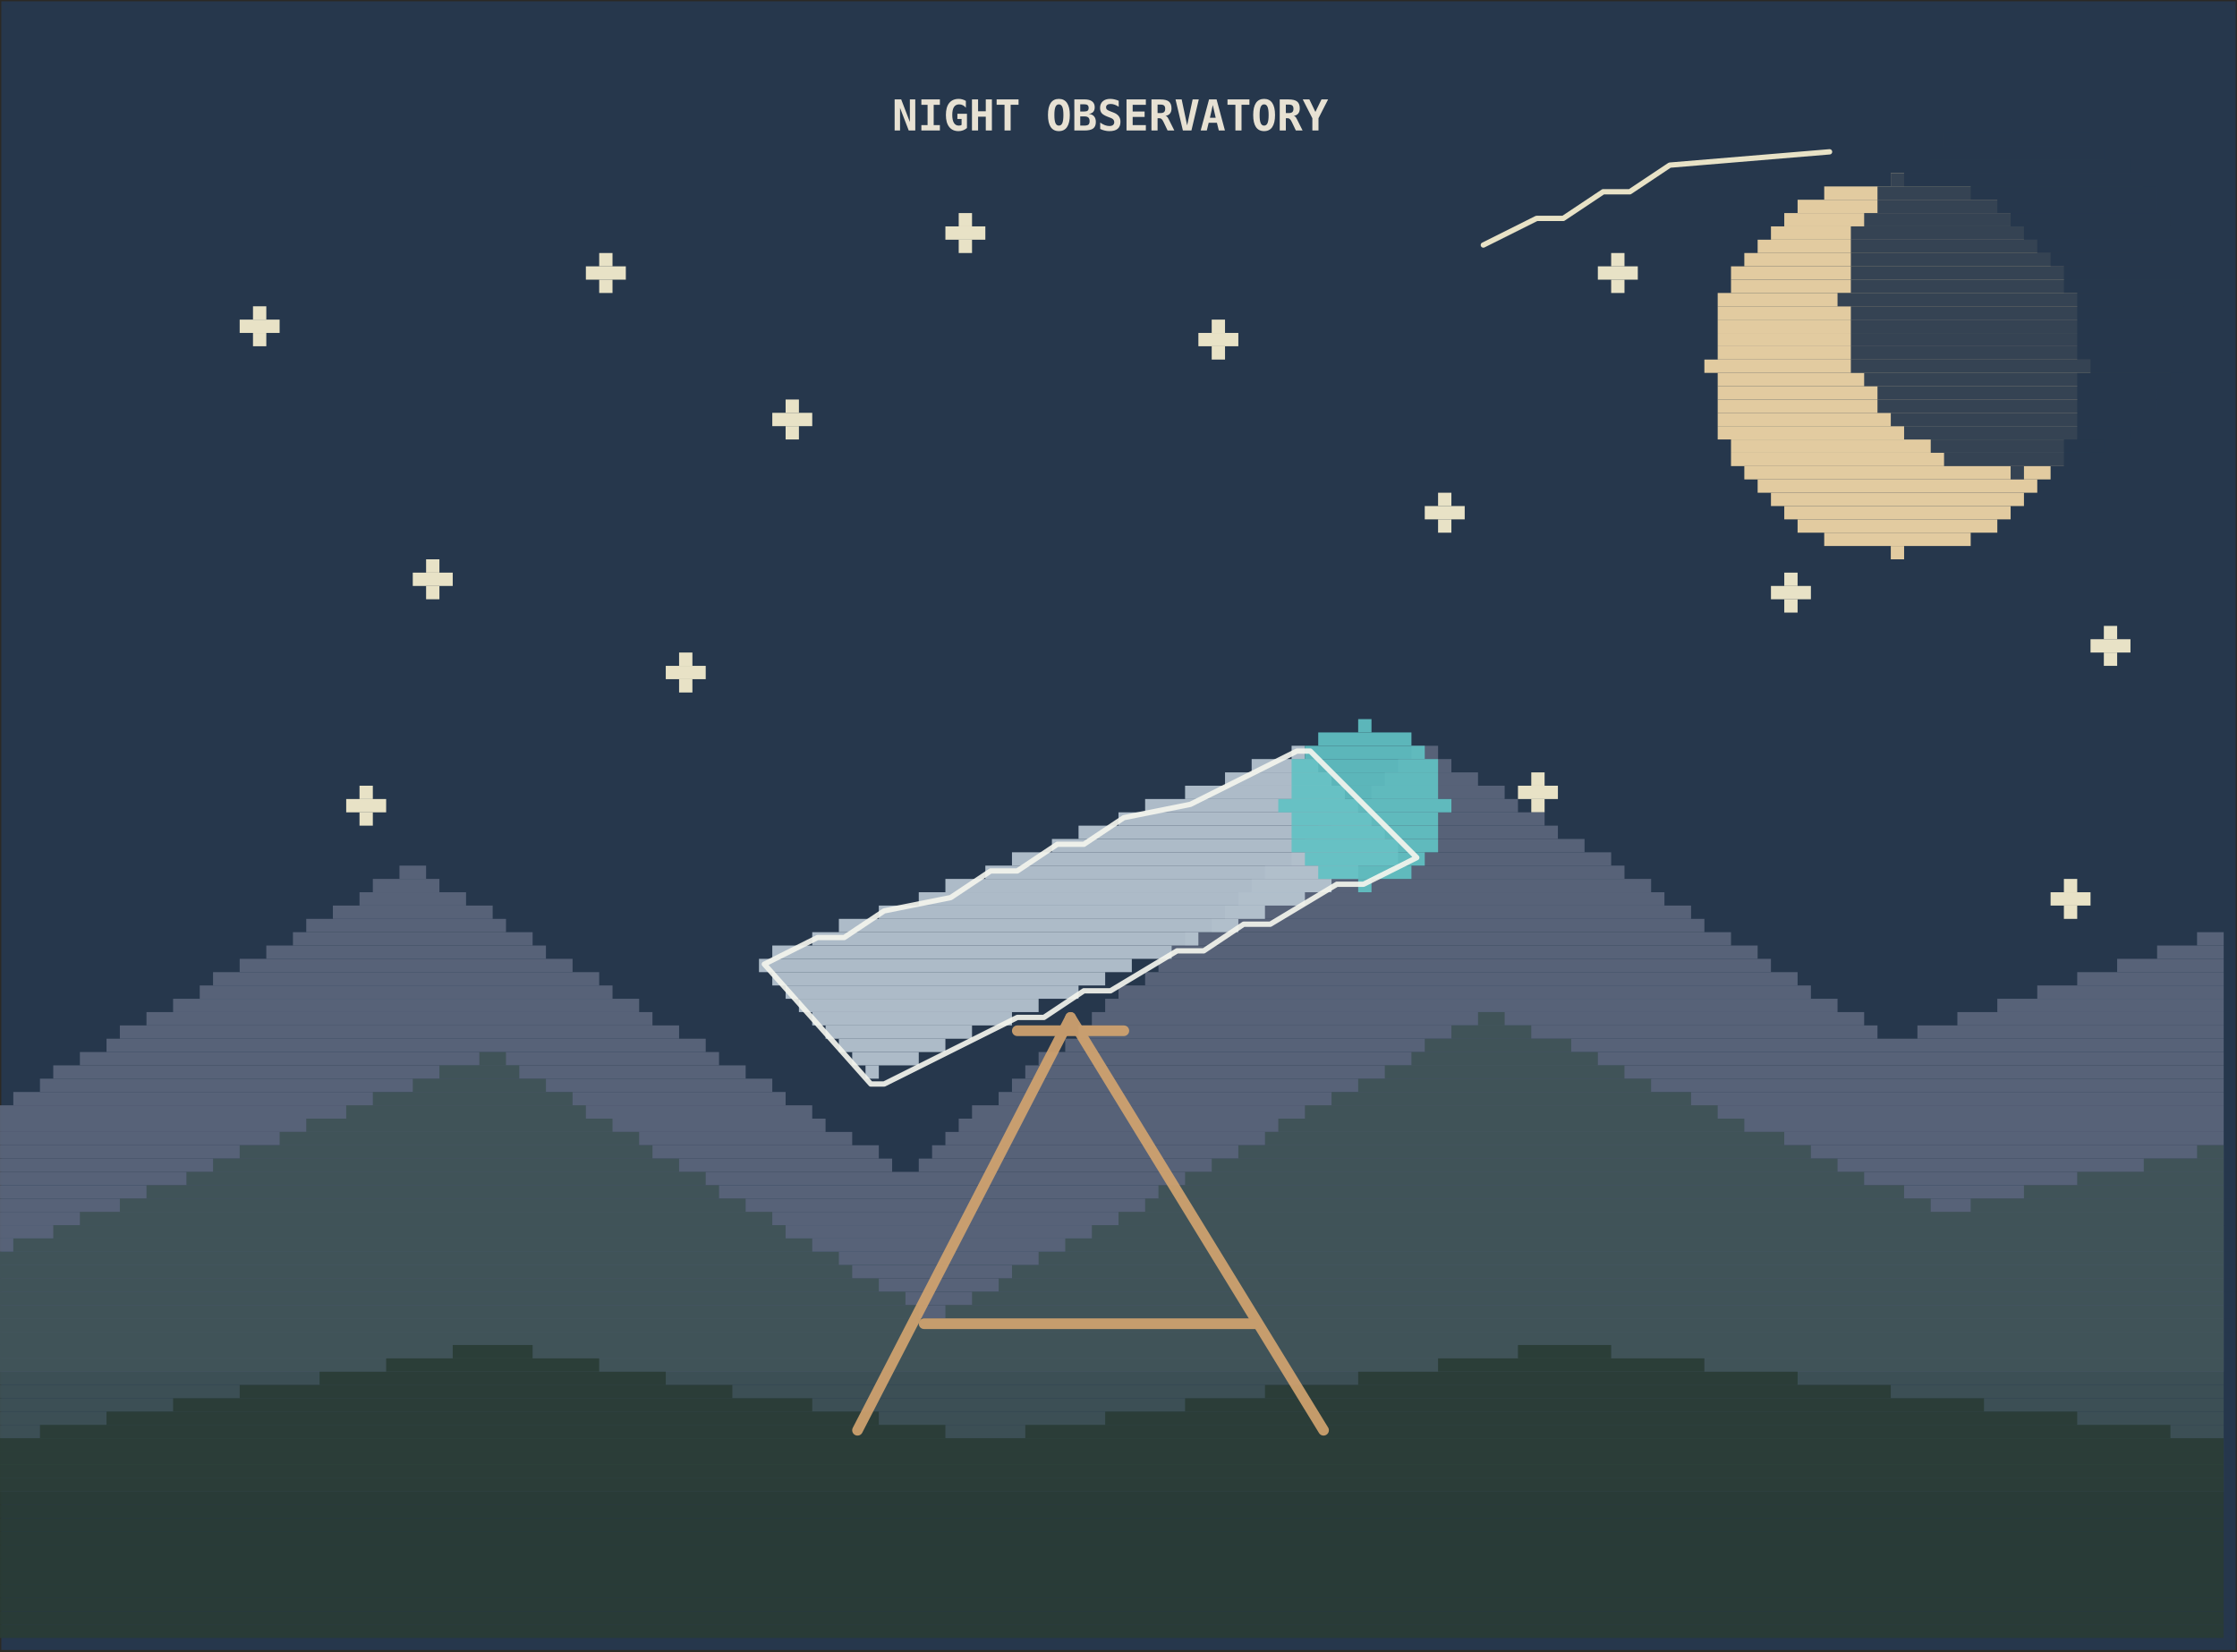
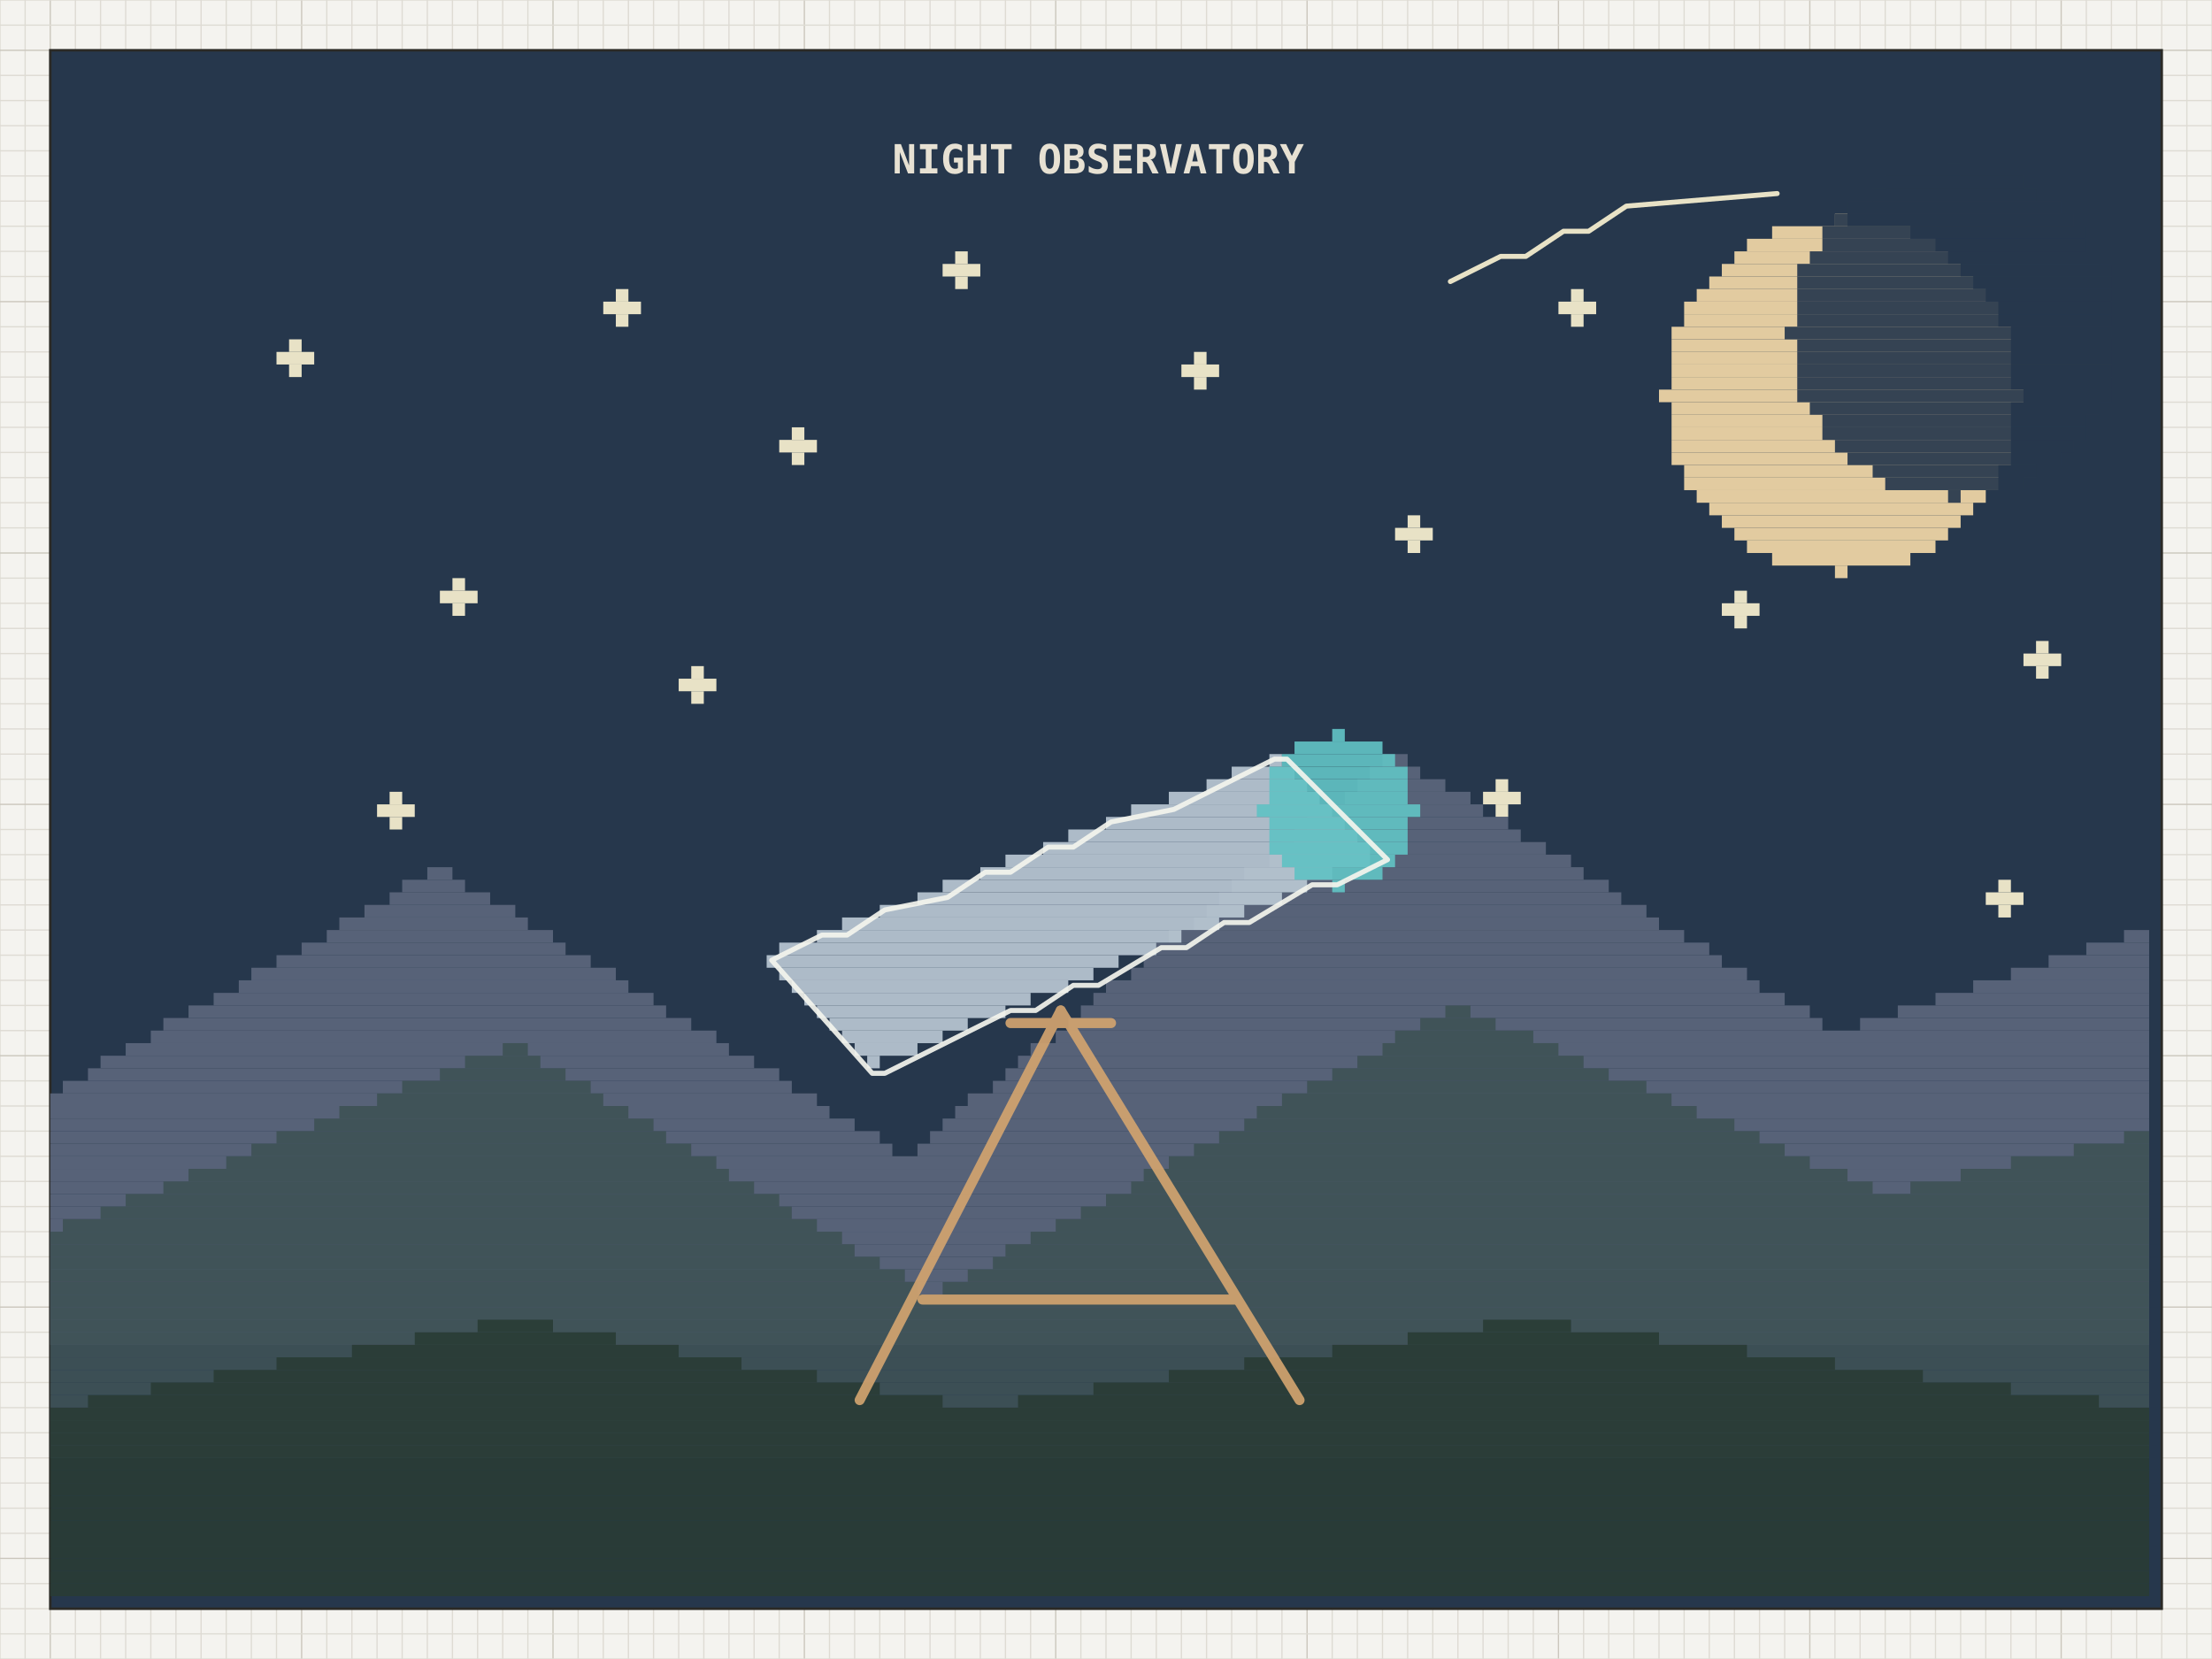
- <svg xmlns="http://www.w3.org/2000/svg" width="840" height="620" viewBox="0 0 840 620" font-family="ui-monospace, SFMono-Regular, &quot;Cascadia Mono&quot;, Menlo, Consolas, monospace">
+ <svg xmlns="http://www.w3.org/2000/svg" width="880" height="660" viewBox="0 0 880 660" font-family="ui-monospace, SFMono-Regular, &quot;Cascadia Mono&quot;, Menlo, Consolas, monospace" role="img" aria-labelledby="tp-title tp-desc">
  <style>
  .bg { fill: #f4f3ef; }
  .grid { stroke: #dedbd3; stroke-width: 0.5; }
  .grid-major { stroke: #cbc7bd; stroke-width: 0.5; }
  .box { fill: #e9e7e1; stroke: #2b2a26; stroke-width: 1; }
-   .box-label { fill: #2b2a26; }
+   .box-label, .key-title, .key-label { fill: #2b2a26; }
  .stroke { fill: #2b2a26; }
  .hop { stroke: #2b2a26; }
  .free-text { fill: #6b6862; }
  .hit-S0 { fill: #8a5b56; opacity: 0.30; }
  .hit-S1 { fill: #96755c; opacity: 0.28; }
  .hit-S2 { fill: #87805a; opacity: 0.24; }
  .hit-S3 { fill: #4a6572; opacity: 0.20; }
  .dimmed { fill: url(#tp-stipple); }
  .dither-run { fill: #2b2a26; }
  .simplify-run { fill: #2b2a26; }
  @media (prefers-color-scheme: dark) {
    .bg { fill: #1a1917; }
    .grid { stroke: #2e2c28; }
    .grid-major { stroke: #3d3a35; }
    .box { fill: #232220; stroke: #dedbd3; }
    .box-label { fill: #dedbd3; }
    .free-text { fill: #9a968d; }
    .stroke { fill: #dedbd3; }
    .hop { stroke: #dedbd3; }
  }
+ 
</style>
  <defs>
    <pattern id="tp-stipple" width="10" height="10" patternUnits="userSpaceOnUse">
      <rect width="5" height="5" fill="#2b2a26" />
      <rect x="5" y="5" width="5" height="5" fill="#2b2a26" />
    </pattern>
  </defs>
-   <rect class="bg" x="0" y="0" width="840" height="620" />
-   <g transform="translate(0,0)">
+   <rect class="bg" x="0" y="0" width="880" height="660" />
+   <g transform="translate(20,20)">
+     <line class="grid" x1="-40" y1="-40" x2="-40" y2="660" />
+     <line class="grid" x1="-30" y1="-40" x2="-30" y2="660" />
+     <line class="grid" x1="-20" y1="-40" x2="-20" y2="660" />
+     <line class="grid" x1="-10" y1="-40" x2="-10" y2="660" />
+     <line class="grid-major" x1="0" y1="-40" x2="0" y2="660" />
+     <line class="grid" x1="10" y1="-40" x2="10" y2="660" />
+     <line class="grid" x1="20" y1="-40" x2="20" y2="660" />
+     <line class="grid" x1="30" y1="-40" x2="30" y2="660" />
+     <line class="grid" x1="40" y1="-40" x2="40" y2="660" />
+     <line class="grid" x1="50" y1="-40" x2="50" y2="660" />
+     <line class="grid" x1="60" y1="-40" x2="60" y2="660" />
+     <line class="grid" x1="70" y1="-40" x2="70" y2="660" />
+     <line class="grid" x1="80" y1="-40" x2="80" y2="660" />
+     <line class="grid" x1="90" y1="-40" x2="90" y2="660" />
+     <line class="grid-major" x1="100" y1="-40" x2="100" y2="660" />
+     <line class="grid" x1="110" y1="-40" x2="110" y2="660" />
+     <line class="grid" x1="120" y1="-40" x2="120" y2="660" />
+     <line class="grid" x1="130" y1="-40" x2="130" y2="660" />
+     <line class="grid" x1="140" y1="-40" x2="140" y2="660" />
+     <line class="grid" x1="150" y1="-40" x2="150" y2="660" />
+     <line class="grid" x1="160" y1="-40" x2="160" y2="660" />
+     <line class="grid" x1="170" y1="-40" x2="170" y2="660" />
+     <line class="grid" x1="180" y1="-40" x2="180" y2="660" />
+     <line class="grid" x1="190" y1="-40" x2="190" y2="660" />
+     <line class="grid-major" x1="200" y1="-40" x2="200" y2="660" />
+     <line class="grid" x1="210" y1="-40" x2="210" y2="660" />
+     <line class="grid" x1="220" y1="-40" x2="220" y2="660" />
+     <line class="grid" x1="230" y1="-40" x2="230" y2="660" />
+     <line class="grid" x1="240" y1="-40" x2="240" y2="660" />
+     <line class="grid" x1="250" y1="-40" x2="250" y2="660" />
+     <line class="grid" x1="260" y1="-40" x2="260" y2="660" />
+     <line class="grid" x1="270" y1="-40" x2="270" y2="660" />
+     <line class="grid" x1="280" y1="-40" x2="280" y2="660" />
+     <line class="grid" x1="290" y1="-40" x2="290" y2="660" />
+     <line class="grid-major" x1="300" y1="-40" x2="300" y2="660" />
+     <line class="grid" x1="310" y1="-40" x2="310" y2="660" />
+     <line class="grid" x1="320" y1="-40" x2="320" y2="660" />
+     <line class="grid" x1="330" y1="-40" x2="330" y2="660" />
+     <line class="grid" x1="340" y1="-40" x2="340" y2="660" />
+     <line class="grid" x1="350" y1="-40" x2="350" y2="660" />
+     <line class="grid" x1="360" y1="-40" x2="360" y2="660" />
+     <line class="grid" x1="370" y1="-40" x2="370" y2="660" />
+     <line class="grid" x1="380" y1="-40" x2="380" y2="660" />
+     <line class="grid" x1="390" y1="-40" x2="390" y2="660" />
+     <line class="grid-major" x1="400" y1="-40" x2="400" y2="660" />
+     <line class="grid" x1="410" y1="-40" x2="410" y2="660" />
+     <line class="grid" x1="420" y1="-40" x2="420" y2="660" />
+     <line class="grid" x1="430" y1="-40" x2="430" y2="660" />
+     <line class="grid" x1="440" y1="-40" x2="440" y2="660" />
+     <line class="grid" x1="450" y1="-40" x2="450" y2="660" />
+     <line class="grid" x1="460" y1="-40" x2="460" y2="660" />
+     <line class="grid" x1="470" y1="-40" x2="470" y2="660" />
+     <line class="grid" x1="480" y1="-40" x2="480" y2="660" />
+     <line class="grid" x1="490" y1="-40" x2="490" y2="660" />
+     <line class="grid-major" x1="500" y1="-40" x2="500" y2="660" />
+     <line class="grid" x1="510" y1="-40" x2="510" y2="660" />
+     <line class="grid" x1="520" y1="-40" x2="520" y2="660" />
+     <line class="grid" x1="530" y1="-40" x2="530" y2="660" />
+     <line class="grid" x1="540" y1="-40" x2="540" y2="660" />
+     <line class="grid" x1="550" y1="-40" x2="550" y2="660" />
+     <line class="grid" x1="560" y1="-40" x2="560" y2="660" />
+     <line class="grid" x1="570" y1="-40" x2="570" y2="660" />
+     <line class="grid" x1="580" y1="-40" x2="580" y2="660" />
+     <line class="grid" x1="590" y1="-40" x2="590" y2="660" />
+     <line class="grid-major" x1="600" y1="-40" x2="600" y2="660" />
+     <line class="grid" x1="610" y1="-40" x2="610" y2="660" />
+     <line class="grid" x1="620" y1="-40" x2="620" y2="660" />
+     <line class="grid" x1="630" y1="-40" x2="630" y2="660" />
+     <line class="grid" x1="640" y1="-40" x2="640" y2="660" />
+     <line class="grid" x1="650" y1="-40" x2="650" y2="660" />
+     <line class="grid" x1="660" y1="-40" x2="660" y2="660" />
+     <line class="grid" x1="670" y1="-40" x2="670" y2="660" />
+     <line class="grid" x1="680" y1="-40" x2="680" y2="660" />
+     <line class="grid" x1="690" y1="-40" x2="690" y2="660" />
+     <line class="grid-major" x1="700" y1="-40" x2="700" y2="660" />
+     <line class="grid" x1="710" y1="-40" x2="710" y2="660" />
+     <line class="grid" x1="720" y1="-40" x2="720" y2="660" />
+     <line class="grid" x1="730" y1="-40" x2="730" y2="660" />
+     <line class="grid" x1="740" y1="-40" x2="740" y2="660" />
+     <line class="grid" x1="750" y1="-40" x2="750" y2="660" />
+     <line class="grid" x1="760" y1="-40" x2="760" y2="660" />
+     <line class="grid" x1="770" y1="-40" x2="770" y2="660" />
+     <line class="grid" x1="780" y1="-40" x2="780" y2="660" />
+     <line class="grid" x1="790" y1="-40" x2="790" y2="660" />
+     <line class="grid-major" x1="800" y1="-40" x2="800" y2="660" />
+     <line class="grid" x1="810" y1="-40" x2="810" y2="660" />
+     <line class="grid" x1="820" y1="-40" x2="820" y2="660" />
+     <line class="grid" x1="830" y1="-40" x2="830" y2="660" />
+     <line class="grid" x1="840" y1="-40" x2="840" y2="660" />
+     <line class="grid" x1="850" y1="-40" x2="850" y2="660" />
+     <line class="grid" x1="860" y1="-40" x2="860" y2="660" />
+     <line class="grid" x1="870" y1="-40" x2="870" y2="660" />
+     <line class="grid" x1="880" y1="-40" x2="880" y2="660" />
+     <line class="grid" x1="-40" y1="-40" x2="880" y2="-40" />
+     <line class="grid" x1="-40" y1="-30" x2="880" y2="-30" />
+     <line class="grid" x1="-40" y1="-20" x2="880" y2="-20" />
+     <line class="grid" x1="-40" y1="-10" x2="880" y2="-10" />
+     <line class="grid-major" x1="-40" y1="0" x2="880" y2="0" />
+     <line class="grid" x1="-40" y1="10" x2="880" y2="10" />
+     <line class="grid" x1="-40" y1="20" x2="880" y2="20" />
+     <line class="grid" x1="-40" y1="30" x2="880" y2="30" />
+     <line class="grid" x1="-40" y1="40" x2="880" y2="40" />
+     <line class="grid" x1="-40" y1="50" x2="880" y2="50" />
+     <line class="grid" x1="-40" y1="60" x2="880" y2="60" />
+     <line class="grid" x1="-40" y1="70" x2="880" y2="70" />
+     <line class="grid" x1="-40" y1="80" x2="880" y2="80" />
+     <line class="grid" x1="-40" y1="90" x2="880" y2="90" />
+     <line class="grid-major" x1="-40" y1="100" x2="880" y2="100" />
+     <line class="grid" x1="-40" y1="110" x2="880" y2="110" />
+     <line class="grid" x1="-40" y1="120" x2="880" y2="120" />
+     <line class="grid" x1="-40" y1="130" x2="880" y2="130" />
+     <line class="grid" x1="-40" y1="140" x2="880" y2="140" />
+     <line class="grid" x1="-40" y1="150" x2="880" y2="150" />
+     <line class="grid" x1="-40" y1="160" x2="880" y2="160" />
+     <line class="grid" x1="-40" y1="170" x2="880" y2="170" />
+     <line class="grid" x1="-40" y1="180" x2="880" y2="180" />
+     <line class="grid" x1="-40" y1="190" x2="880" y2="190" />
+     <line class="grid-major" x1="-40" y1="200" x2="880" y2="200" />
+     <line class="grid" x1="-40" y1="210" x2="880" y2="210" />
+     <line class="grid" x1="-40" y1="220" x2="880" y2="220" />
+     <line class="grid" x1="-40" y1="230" x2="880" y2="230" />
+     <line class="grid" x1="-40" y1="240" x2="880" y2="240" />
+     <line class="grid" x1="-40" y1="250" x2="880" y2="250" />
+     <line class="grid" x1="-40" y1="260" x2="880" y2="260" />
+     <line class="grid" x1="-40" y1="270" x2="880" y2="270" />
+     <line class="grid" x1="-40" y1="280" x2="880" y2="280" />
+     <line class="grid" x1="-40" y1="290" x2="880" y2="290" />
+     <line class="grid-major" x1="-40" y1="300" x2="880" y2="300" />
+     <line class="grid" x1="-40" y1="310" x2="880" y2="310" />
+     <line class="grid" x1="-40" y1="320" x2="880" y2="320" />
+     <line class="grid" x1="-40" y1="330" x2="880" y2="330" />
+     <line class="grid" x1="-40" y1="340" x2="880" y2="340" />
+     <line class="grid" x1="-40" y1="350" x2="880" y2="350" />
+     <line class="grid" x1="-40" y1="360" x2="880" y2="360" />
+     <line class="grid" x1="-40" y1="370" x2="880" y2="370" />
+     <line class="grid" x1="-40" y1="380" x2="880" y2="380" />
+     <line class="grid" x1="-40" y1="390" x2="880" y2="390" />
+     <line class="grid-major" x1="-40" y1="400" x2="880" y2="400" />
+     <line class="grid" x1="-40" y1="410" x2="880" y2="410" />
+     <line class="grid" x1="-40" y1="420" x2="880" y2="420" />
+     <line class="grid" x1="-40" y1="430" x2="880" y2="430" />
+     <line class="grid" x1="-40" y1="440" x2="880" y2="440" />
+     <line class="grid" x1="-40" y1="450" x2="880" y2="450" />
+     <line class="grid" x1="-40" y1="460" x2="880" y2="460" />
+     <line class="grid" x1="-40" y1="470" x2="880" y2="470" />
+     <line class="grid" x1="-40" y1="480" x2="880" y2="480" />
+     <line class="grid" x1="-40" y1="490" x2="880" y2="490" />
+     <line class="grid-major" x1="-40" y1="500" x2="880" y2="500" />
+     <line class="grid" x1="-40" y1="510" x2="880" y2="510" />
+     <line class="grid" x1="-40" y1="520" x2="880" y2="520" />
+     <line class="grid" x1="-40" y1="530" x2="880" y2="530" />
+     <line class="grid" x1="-40" y1="540" x2="880" y2="540" />
+     <line class="grid" x1="-40" y1="550" x2="880" y2="550" />
+     <line class="grid" x1="-40" y1="560" x2="880" y2="560" />
+     <line class="grid" x1="-40" y1="570" x2="880" y2="570" />
+     <line class="grid" x1="-40" y1="580" x2="880" y2="580" />
+     <line class="grid" x1="-40" y1="590" x2="880" y2="590" />
+     <line class="grid-major" x1="-40" y1="600" x2="880" y2="600" />
+     <line class="grid" x1="-40" y1="610" x2="880" y2="610" />
+     <line class="grid" x1="-40" y1="620" x2="880" y2="620" />
+     <line class="grid" x1="-40" y1="630" x2="880" y2="630" />
+     <line class="grid" x1="-40" y1="640" x2="880" y2="640" />
+     <line class="grid" x1="-40" y1="650" x2="880" y2="650" />
+     <line class="grid" x1="-40" y1="660" x2="880" y2="660" />
+   </g>
+   <g transform="translate(20,20)">
    <g data-page="base" data-z="0" opacity="1">
-       <g data-element="background">
+       <g data-element="background" role="group" aria-label="box background">
        <path class="box" d="M0,0 H840 V620 H0 Z" data-id="background" style="fill:#26374c" />
      </g>
    </g>
    <g data-page="title" data-z="1" opacity="0.92">
-       <g data-element="title">
+       <g data-element="title" role="group" aria-label="text title: NIGHT OBSERVATORY">
        <text class="free-text" x="335" y="49" font-size="16" font-weight="700" textLength="170" lengthAdjust="spacingAndGlyphs" style="fill:#f7f0de" xml:space="preserve">NIGHT OBSERVATORY</text>
      </g>
    </g>
    <g data-page="moon" data-z="2" opacity="0.92">
-       <g data-element="moon-ink">
+       <g data-element="moon-ink" role="group" aria-label="path moon-ink">
        <g data-id="moon-ink" data-kind="path" data-role="artwork" data-paint="cells">
          <rect x="710" y="65" width="5" height="5" fill="#f2d8a7" />
          <rect x="685" y="70" width="55" height="5" fill="#f2d8a7" />
          <rect x="675" y="75" width="75" height="5" fill="#f2d8a7" />
          <rect x="670" y="80" width="85" height="5" fill="#f2d8a7" />
          <rect x="665" y="85" width="95" height="5" fill="#f2d8a7" />
          <rect x="660" y="90" width="105" height="5" fill="#f2d8a7" />
          <rect x="655" y="95" width="115" height="5" fill="#f2d8a7" />
          <rect x="650" y="100" width="125" height="5" fill="#f2d8a7" />
          <rect x="650" y="105" width="125" height="5" fill="#f2d8a7" />
          <rect x="645" y="110" width="135" height="5" fill="#f2d8a7" />
          <rect x="645" y="115" width="135" height="5" fill="#f2d8a7" />
          <rect x="645" y="120" width="135" height="5" fill="#f2d8a7" />
          <rect x="645" y="125" width="135" height="5" fill="#f2d8a7" />
          <rect x="645" y="130" width="135" height="5" fill="#f2d8a7" />
          <rect x="640" y="135" width="145" height="5" fill="#f2d8a7" />
          <rect x="645" y="140" width="135" height="5" fill="#f2d8a7" />
          <rect x="645" y="145" width="135" height="5" fill="#f2d8a7" />
          <rect x="645" y="150" width="135" height="5" fill="#f2d8a7" />
          <rect x="645" y="155" width="135" height="5" fill="#f2d8a7" />
          <rect x="645" y="160" width="135" height="5" fill="#f2d8a7" />
          <rect x="650" y="165" width="125" height="5" fill="#f2d8a7" />
          <rect x="650" y="170" width="125" height="5" fill="#f2d8a7" />
          <rect x="655" y="175" width="115" height="5" fill="#f2d8a7" />
          <rect x="660" y="180" width="105" height="5" fill="#f2d8a7" />
          <rect x="665" y="185" width="95" height="5" fill="#f2d8a7" />
          <rect x="670" y="190" width="85" height="5" fill="#f2d8a7" />
          <rect x="675" y="195" width="75" height="5" fill="#f2d8a7" />
          <rect x="685" y="200" width="55" height="5" fill="#f2d8a7" />
          <rect x="710" y="205" width="5" height="5" fill="#f2d8a7" />
        </g>
      </g>
    </g>
    <g data-page="moon-shadow" data-z="3" opacity="0.92">
-       <g data-element="moon-shadow-ink">
+       <g data-element="moon-shadow-ink" role="group" aria-label="path moon-shadow-ink">
        <g data-id="moon-shadow-ink" data-kind="path" data-role="artwork" data-paint="cells">
          <rect x="755" y="45" width="5" height="5" fill="#26374c" />
          <rect x="730" y="50" width="55" height="5" fill="#26374c" />
          <rect x="725" y="55" width="65" height="5" fill="#26374c" />
          <rect x="715" y="60" width="85" height="5" fill="#26374c" />
          <rect x="710" y="65" width="95" height="5" fill="#26374c" />
          <rect x="705" y="70" width="105" height="5" fill="#26374c" />
          <rect x="705" y="75" width="105" height="5" fill="#26374c" />
          <rect x="700" y="80" width="115" height="5" fill="#26374c" />
          <rect x="695" y="85" width="125" height="5" fill="#26374c" />
          <rect x="695" y="90" width="125" height="5" fill="#26374c" />
          <rect x="695" y="95" width="125" height="5" fill="#26374c" />
          <rect x="695" y="100" width="125" height="5" fill="#26374c" />
          <rect x="695" y="105" width="125" height="5" fill="#26374c" />
          <rect x="690" y="110" width="135" height="5" fill="#26374c" />
          <rect x="695" y="115" width="125" height="5" fill="#26374c" />
          <rect x="695" y="120" width="125" height="5" fill="#26374c" />
          <rect x="695" y="125" width="125" height="5" fill="#26374c" />
          <rect x="695" y="130" width="125" height="5" fill="#26374c" />
          <rect x="695" y="135" width="125" height="5" fill="#26374c" />
          <rect x="700" y="140" width="115" height="5" fill="#26374c" />
          <rect x="705" y="145" width="105" height="5" fill="#26374c" />
          <rect x="705" y="150" width="105" height="5" fill="#26374c" />
          <rect x="710" y="155" width="95" height="5" fill="#26374c" />
          <rect x="715" y="160" width="85" height="5" fill="#26374c" />
          <rect x="725" y="165" width="65" height="5" fill="#26374c" />
          <rect x="730" y="170" width="55" height="5" fill="#26374c" />
          <rect x="755" y="175" width="5" height="5" fill="#26374c" />
        </g>
      </g>
    </g>
    <g data-page="stars" data-z="4" opacity="0.92">
-       <g data-element="stars-ink">
+       <g data-element="stars-ink" role="group" aria-label="path stars-ink">
        <g data-id="stars-ink" data-kind="path" data-role="artwork" data-paint="cells">
          <rect x="360" y="80" width="5" height="5" fill="#f9f1d0" />
          <rect x="355" y="85" width="15" height="5" fill="#f9f1d0" />
          <rect x="360" y="90" width="5" height="5" fill="#f9f1d0" />
          <rect x="225" y="95" width="5" height="5" fill="#f9f1d0" />
          <rect x="605" y="95" width="5" height="5" fill="#f9f1d0" />
          <rect x="220" y="100" width="15" height="5" fill="#f9f1d0" />
          <rect x="600" y="100" width="15" height="5" fill="#f9f1d0" />
          <rect x="225" y="105" width="5" height="5" fill="#f9f1d0" />
          <rect x="605" y="105" width="5" height="5" fill="#f9f1d0" />
          <rect x="95" y="115" width="5" height="5" fill="#f9f1d0" />
          <rect x="90" y="120" width="15" height="5" fill="#f9f1d0" />
          <rect x="455" y="120" width="5" height="5" fill="#f9f1d0" />
          <rect x="95" y="125" width="5" height="5" fill="#f9f1d0" />
          <rect x="450" y="125" width="15" height="5" fill="#f9f1d0" />
          <rect x="455" y="130" width="5" height="5" fill="#f9f1d0" />
          <rect x="295" y="150" width="5" height="5" fill="#f9f1d0" />
          <rect x="290" y="155" width="15" height="5" fill="#f9f1d0" />
          <rect x="295" y="160" width="5" height="5" fill="#f9f1d0" />
          <rect x="540" y="185" width="5" height="5" fill="#f9f1d0" />
          <rect x="535" y="190" width="15" height="5" fill="#f9f1d0" />
          <rect x="540" y="195" width="5" height="5" fill="#f9f1d0" />
          <rect x="160" y="210" width="5" height="5" fill="#f9f1d0" />
          <rect x="155" y="215" width="15" height="5" fill="#f9f1d0" />
          <rect x="670" y="215" width="5" height="5" fill="#f9f1d0" />
          <rect x="160" y="220" width="5" height="5" fill="#f9f1d0" />
          <rect x="665" y="220" width="15" height="5" fill="#f9f1d0" />
          <rect x="670" y="225" width="5" height="5" fill="#f9f1d0" />
          <rect x="790" y="235" width="5" height="5" fill="#f9f1d0" />
          <rect x="785" y="240" width="15" height="5" fill="#f9f1d0" />
          <rect x="255" y="245" width="5" height="5" fill="#f9f1d0" />
          <rect x="790" y="245" width="5" height="5" fill="#f9f1d0" />
          <rect x="250" y="250" width="15" height="5" fill="#f9f1d0" />
          <rect x="255" y="255" width="5" height="5" fill="#f9f1d0" />
          <rect x="575" y="290" width="5" height="5" fill="#f9f1d0" />
          <rect x="135" y="295" width="5" height="5" fill="#f9f1d0" />
          <rect x="570" y="295" width="15" height="5" fill="#f9f1d0" />
          <rect x="130" y="300" width="15" height="5" fill="#f9f1d0" />
          <rect x="575" y="300" width="5" height="5" fill="#f9f1d0" />
          <rect x="135" y="305" width="5" height="5" fill="#f9f1d0" />
          <rect x="775" y="330" width="5" height="5" fill="#f9f1d0" />
          <rect x="770" y="335" width="15" height="5" fill="#f9f1d0" />
          <rect x="775" y="340" width="5" height="5" fill="#f9f1d0" />
        </g>
      </g>
    </g>
    <g data-page="shooting-star" data-z="5" opacity="0.92">
-       <g data-element="shooting-star-ink">
+       <g data-element="shooting-star-ink" role="group" aria-label="path shooting-star-ink">
        <g data-id="shooting-star-ink" data-kind="path" data-role="artwork">
          <polyline points="557,92 577,82 587,82 602,72 612,72 627,62 687,57" fill="none" stroke="#f9f1d0" stroke-width="2" stroke-linecap="round" stroke-linejoin="round" />
        </g>
      </g>
    </g>
    <g data-page="far-ridge" data-z="6" opacity="0.92">
-       <g data-element="far-ridge-ink">
+       <g data-element="far-ridge-ink" role="group" aria-label="path far-ridge-ink">
        <g data-id="far-ridge-ink" data-kind="path" data-role="artwork" data-paint="cells">
          <rect x="530" y="280" width="10" height="5" fill="#5b667c" />
          <rect x="525" y="285" width="20" height="5" fill="#5b667c" />
          <rect x="520" y="290" width="35" height="5" fill="#5b667c" />
          <rect x="515" y="295" width="50" height="5" fill="#5b667c" />
          <rect x="510" y="300" width="60" height="5" fill="#5b667c" />
          <rect x="500" y="305" width="80" height="5" fill="#5b667c" />
          <rect x="495" y="310" width="90" height="5" fill="#5b667c" />
          <rect x="490" y="315" width="105" height="5" fill="#5b667c" />
          <rect x="485" y="320" width="120" height="5" fill="#5b667c" />
          <rect x="150" y="325" width="10" height="5" fill="#5b667c" />
          <rect x="475" y="325" width="135" height="5" fill="#5b667c" />
          <rect x="140" y="330" width="25" height="5" fill="#5b667c" />
          <rect x="470" y="330" width="150" height="5" fill="#5b667c" />
          <rect x="135" y="335" width="40" height="5" fill="#5b667c" />
          <rect x="465" y="335" width="160" height="5" fill="#5b667c" />
          <rect x="125" y="340" width="60" height="5" fill="#5b667c" />
          <rect x="460" y="340" width="175" height="5" fill="#5b667c" />
          <rect x="115" y="345" width="75" height="5" fill="#5b667c" />
          <rect x="455" y="345" width="185" height="5" fill="#5b667c" />
          <rect x="110" y="350" width="90" height="5" fill="#5b667c" />
          <rect x="445" y="350" width="205" height="5" fill="#5b667c" />
          <rect x="825" y="350" width="10" height="5" fill="#5b667c" />
          <rect x="100" y="355" width="105" height="5" fill="#5b667c" />
          <rect x="440" y="355" width="220" height="5" fill="#5b667c" />
          <rect x="810" y="355" width="25" height="5" fill="#5b667c" />
          <rect x="90" y="360" width="125" height="5" fill="#5b667c" />
          <rect x="435" y="360" width="230" height="5" fill="#5b667c" />
          <rect x="795" y="360" width="40" height="5" fill="#5b667c" />
          <rect x="80" y="365" width="145" height="5" fill="#5b667c" />
          <rect x="430" y="365" width="245" height="5" fill="#5b667c" />
          <rect x="780" y="365" width="55" height="5" fill="#5b667c" />
          <rect x="75" y="370" width="155" height="5" fill="#5b667c" />
          <rect x="420" y="370" width="260" height="5" fill="#5b667c" />
          <rect x="765" y="370" width="70" height="5" fill="#5b667c" />
          <rect x="65" y="375" width="175" height="5" fill="#5b667c" />
          <rect x="415" y="375" width="275" height="5" fill="#5b667c" />
          <rect x="750" y="375" width="85" height="5" fill="#5b667c" />
          <rect x="55" y="380" width="190" height="5" fill="#5b667c" />
          <rect x="410" y="380" width="290" height="5" fill="#5b667c" />
          <rect x="735" y="380" width="100" height="5" fill="#5b667c" />
          <rect x="45" y="385" width="210" height="5" fill="#5b667c" />
          <rect x="405" y="385" width="300" height="5" fill="#5b667c" />
          <rect x="720" y="385" width="115" height="5" fill="#5b667c" />
          <rect x="40" y="390" width="225" height="5" fill="#5b667c" />
          <rect x="400" y="390" width="435" height="5" fill="#5b667c" />
          <rect x="30" y="395" width="240" height="5" fill="#5b667c" />
          <rect x="390" y="395" width="445" height="5" fill="#5b667c" />
          <rect x="20" y="400" width="260" height="5" fill="#5b667c" />
          <rect x="385" y="400" width="450" height="5" fill="#5b667c" />
          <rect x="15" y="405" width="275" height="5" fill="#5b667c" />
          <rect x="380" y="405" width="455" height="5" fill="#5b667c" />
          <rect x="5" y="410" width="290" height="5" fill="#5b667c" />
          <rect x="375" y="410" width="460" height="5" fill="#5b667c" />
          <rect x="0" y="415" width="305" height="5" fill="#5b667c" />
          <rect x="365" y="415" width="470" height="5" fill="#5b667c" />
          <rect x="0" y="420" width="310" height="5" fill="#5b667c" />
          <rect x="360" y="420" width="475" height="5" fill="#5b667c" />
          <rect x="0" y="425" width="320" height="5" fill="#5b667c" />
          <rect x="355" y="425" width="480" height="5" fill="#5b667c" />
          <rect x="0" y="430" width="330" height="5" fill="#5b667c" />
          <rect x="350" y="430" width="485" height="5" fill="#5b667c" />
          <rect x="0" y="435" width="335" height="5" fill="#5b667c" />
          <rect x="345" y="435" width="490" height="5" fill="#5b667c" />
          <rect x="0" y="440" width="835" height="5" fill="#5b667c" />
          <rect x="0" y="445" width="835" height="5" fill="#5b667c" />
          <rect x="0" y="450" width="835" height="5" fill="#5b667c" />
          <rect x="0" y="455" width="835" height="5" fill="#5b667c" />
          <rect x="0" y="460" width="835" height="5" fill="#5b667c" />
          <rect x="0" y="465" width="835" height="5" fill="#5b667c" />
          <rect x="0" y="470" width="835" height="5" fill="#5b667c" />
          <rect x="0" y="475" width="835" height="5" fill="#5b667c" />
          <rect x="0" y="480" width="835" height="5" fill="#5b667c" />
          <rect x="0" y="485" width="835" height="5" fill="#5b667c" />
          <rect x="0" y="490" width="835" height="5" fill="#5b667c" />
          <rect x="0" y="495" width="835" height="5" fill="#5b667c" />
          <rect x="0" y="500" width="835" height="5" fill="#5b667c" />
          <rect x="0" y="505" width="835" height="5" fill="#5b667c" />
          <rect x="0" y="510" width="835" height="5" fill="#5b667c" />
        </g>
      </g>
    </g>
    <g data-page="near-ridge" data-z="7" opacity="0.92">
-       <g data-element="near-ridge-ink">
+       <g data-element="near-ridge-ink" role="group" aria-label="path near-ridge-ink">
        <g data-id="near-ridge-ink" data-kind="path" data-role="artwork" data-paint="cells">
          <rect x="555" y="380" width="10" height="5" fill="#3e5156" />
          <rect x="545" y="385" width="30" height="5" fill="#3e5156" />
          <rect x="535" y="390" width="55" height="5" fill="#3e5156" />
          <rect x="180" y="395" width="10" height="5" fill="#3e5156" />
          <rect x="530" y="395" width="70" height="5" fill="#3e5156" />
          <rect x="165" y="400" width="30" height="5" fill="#3e5156" />
          <rect x="520" y="400" width="90" height="5" fill="#3e5156" />
          <rect x="155" y="405" width="50" height="5" fill="#3e5156" />
          <rect x="510" y="405" width="110" height="5" fill="#3e5156" />
          <rect x="140" y="410" width="75" height="5" fill="#3e5156" />
          <rect x="500" y="410" width="135" height="5" fill="#3e5156" />
          <rect x="130" y="415" width="90" height="5" fill="#3e5156" />
          <rect x="490" y="415" width="155" height="5" fill="#3e5156" />
          <rect x="115" y="420" width="115" height="5" fill="#3e5156" />
          <rect x="480" y="420" width="175" height="5" fill="#3e5156" />
          <rect x="105" y="425" width="135" height="5" fill="#3e5156" />
          <rect x="475" y="425" width="195" height="5" fill="#3e5156" />
          <rect x="90" y="430" width="155" height="5" fill="#3e5156" />
          <rect x="465" y="430" width="215" height="5" fill="#3e5156" />
          <rect x="825" y="430" width="10" height="5" fill="#3e5156" />
          <rect x="80" y="435" width="175" height="5" fill="#3e5156" />
          <rect x="455" y="435" width="235" height="5" fill="#3e5156" />
          <rect x="805" y="435" width="30" height="5" fill="#3e5156" />
          <rect x="70" y="440" width="195" height="5" fill="#3e5156" />
          <rect x="445" y="440" width="255" height="5" fill="#3e5156" />
          <rect x="780" y="440" width="55" height="5" fill="#3e5156" />
          <rect x="55" y="445" width="215" height="5" fill="#3e5156" />
          <rect x="435" y="445" width="280" height="5" fill="#3e5156" />
          <rect x="760" y="445" width="75" height="5" fill="#3e5156" />
          <rect x="45" y="450" width="235" height="5" fill="#3e5156" />
          <rect x="430" y="450" width="295" height="5" fill="#3e5156" />
          <rect x="740" y="450" width="95" height="5" fill="#3e5156" />
          <rect x="30" y="455" width="260" height="5" fill="#3e5156" />
          <rect x="420" y="455" width="415" height="5" fill="#3e5156" />
          <rect x="20" y="460" width="275" height="5" fill="#3e5156" />
          <rect x="410" y="460" width="425" height="5" fill="#3e5156" />
          <rect x="5" y="465" width="300" height="5" fill="#3e5156" />
          <rect x="400" y="465" width="435" height="5" fill="#3e5156" />
          <rect x="0" y="470" width="315" height="5" fill="#3e5156" />
          <rect x="390" y="470" width="445" height="5" fill="#3e5156" />
          <rect x="0" y="475" width="320" height="5" fill="#3e5156" />
          <rect x="380" y="475" width="455" height="5" fill="#3e5156" />
          <rect x="0" y="480" width="330" height="5" fill="#3e5156" />
          <rect x="375" y="480" width="460" height="5" fill="#3e5156" />
          <rect x="0" y="485" width="340" height="5" fill="#3e5156" />
          <rect x="365" y="485" width="470" height="5" fill="#3e5156" />
          <rect x="0" y="490" width="345" height="5" fill="#3e5156" />
          <rect x="355" y="490" width="480" height="5" fill="#3e5156" />
          <rect x="0" y="495" width="835" height="5" fill="#3e5156" />
          <rect x="0" y="500" width="835" height="5" fill="#3e5156" />
          <rect x="0" y="505" width="835" height="5" fill="#3e5156" />
          <rect x="0" y="510" width="835" height="5" fill="#3e5156" />
          <rect x="0" y="515" width="835" height="5" fill="#3e5156" />
          <rect x="0" y="520" width="835" height="5" fill="#3e5156" />
          <rect x="0" y="525" width="835" height="5" fill="#3e5156" />
          <rect x="0" y="530" width="835" height="5" fill="#3e5156" />
          <rect x="0" y="535" width="835" height="5" fill="#3e5156" />
          <rect x="0" y="540" width="835" height="5" fill="#3e5156" />
          <rect x="0" y="545" width="835" height="5" fill="#3e5156" />
          <rect x="0" y="550" width="835" height="5" fill="#3e5156" />
          <rect x="0" y="555" width="835" height="5" fill="#3e5156" />
        </g>
      </g>
    </g>
    <g data-page="ground" data-z="8" opacity="0.92">
-       <g data-element="ground-ink">
+       <g data-element="ground-ink" role="group" aria-label="path ground-ink">
        <g data-id="ground-ink" data-kind="path" data-role="artwork" data-paint="cells">
          <rect x="170" y="505" width="30" height="5" fill="#293c35" />
          <rect x="570" y="505" width="35" height="5" fill="#293c35" />
          <rect x="145" y="510" width="80" height="5" fill="#293c35" />
          <rect x="540" y="510" width="100" height="5" fill="#293c35" />
          <rect x="120" y="515" width="130" height="5" fill="#293c35" />
          <rect x="510" y="515" width="165" height="5" fill="#293c35" />
          <rect x="90" y="520" width="185" height="5" fill="#293c35" />
          <rect x="475" y="520" width="235" height="5" fill="#293c35" />
          <rect x="65" y="525" width="240" height="5" fill="#293c35" />
          <rect x="445" y="525" width="300" height="5" fill="#293c35" />
          <rect x="40" y="530" width="290" height="5" fill="#293c35" />
          <rect x="415" y="530" width="365" height="5" fill="#293c35" />
          <rect x="15" y="535" width="340" height="5" fill="#293c35" />
          <rect x="385" y="535" width="430" height="5" fill="#293c35" />
          <rect x="0" y="540" width="835" height="5" fill="#293c35" />
          <rect x="0" y="545" width="835" height="5" fill="#293c35" />
          <rect x="0" y="550" width="835" height="5" fill="#293c35" />
          <rect x="0" y="555" width="835" height="5" fill="#293c35" />
          <rect x="0" y="560" width="835" height="5" fill="#293c35" />
          <rect x="0" y="565" width="835" height="5" fill="#293c35" />
          <rect x="0" y="570" width="835" height="5" fill="#293c35" />
          <rect x="0" y="575" width="835" height="5" fill="#293c35" />
          <rect x="0" y="580" width="835" height="5" fill="#293c35" />
          <rect x="0" y="585" width="835" height="5" fill="#293c35" />
          <rect x="0" y="590" width="835" height="5" fill="#293c35" />
          <rect x="0" y="595" width="835" height="5" fill="#293c35" />
          <rect x="0" y="600" width="835" height="5" fill="#293c35" />
          <rect x="0" y="605" width="835" height="5" fill="#293c35" />
          <rect x="0" y="610" width="835" height="5" fill="#293c35" />
        </g>
      </g>
    </g>
    <g data-page="scope-tube" data-z="9" opacity="0.92">
-       <g data-element="scope-tube-ink">
+       <g data-element="scope-tube-ink" role="group" aria-label="path scope-tube-ink">
        <g data-id="scope-tube-ink" data-kind="path" data-role="artwork" data-paint="cells">
          <rect x="485" y="280" width="5" height="5" fill="#b9c7d3" />
          <rect x="470" y="285" width="25" height="5" fill="#b9c7d3" />
          <rect x="460" y="290" width="40" height="5" fill="#b9c7d3" />
          <rect x="445" y="295" width="60" height="5" fill="#b9c7d3" />
          <rect x="430" y="300" width="80" height="5" fill="#b9c7d3" />
          <rect x="420" y="305" width="95" height="5" fill="#b9c7d3" />
          <rect x="405" y="310" width="115" height="5" fill="#b9c7d3" />
          <rect x="395" y="315" width="130" height="5" fill="#b9c7d3" />
          <rect x="380" y="320" width="145" height="5" fill="#b9c7d3" />
          <rect x="370" y="325" width="140" height="5" fill="#b9c7d3" />
          <rect x="355" y="330" width="145" height="5" fill="#b9c7d3" />
          <rect x="345" y="335" width="145" height="5" fill="#b9c7d3" />
          <rect x="330" y="340" width="145" height="5" fill="#b9c7d3" />
          <rect x="315" y="345" width="150" height="5" fill="#b9c7d3" />
          <rect x="305" y="350" width="145" height="5" fill="#b9c7d3" />
          <rect x="290" y="355" width="150" height="5" fill="#b9c7d3" />
          <rect x="285" y="360" width="140" height="5" fill="#b9c7d3" />
          <rect x="290" y="365" width="125" height="5" fill="#b9c7d3" />
          <rect x="295" y="370" width="110" height="5" fill="#b9c7d3" />
          <rect x="300" y="375" width="90" height="5" fill="#b9c7d3" />
          <rect x="305" y="380" width="75" height="5" fill="#b9c7d3" />
          <rect x="310" y="385" width="55" height="5" fill="#b9c7d3" />
          <rect x="315" y="390" width="40" height="5" fill="#b9c7d3" />
          <rect x="320" y="395" width="25" height="5" fill="#b9c7d3" />
          <rect x="325" y="400" width="5" height="5" fill="#b9c7d3" />
        </g>
      </g>
    </g>
    <g data-page="scope-lens" data-z="10" opacity="0.92">
-       <g data-element="scope-lens-ink">
+       <g data-element="scope-lens-ink" role="group" aria-label="path scope-lens-ink">
        <g data-id="scope-lens-ink" data-kind="path" data-role="artwork" data-paint="cells">
          <rect x="510" y="270" width="5" height="5" fill="#61c1c3" />
          <rect x="495" y="275" width="35" height="5" fill="#61c1c3" />
          <rect x="490" y="280" width="45" height="5" fill="#61c1c3" />
          <rect x="485" y="285" width="55" height="5" fill="#61c1c3" />
          <rect x="485" y="290" width="55" height="5" fill="#61c1c3" />
          <rect x="485" y="295" width="55" height="5" fill="#61c1c3" />
          <rect x="480" y="300" width="65" height="5" fill="#61c1c3" />
          <rect x="485" y="305" width="55" height="5" fill="#61c1c3" />
          <rect x="485" y="310" width="55" height="5" fill="#61c1c3" />
          <rect x="485" y="315" width="55" height="5" fill="#61c1c3" />
          <rect x="490" y="320" width="45" height="5" fill="#61c1c3" />
          <rect x="495" y="325" width="35" height="5" fill="#61c1c3" />
          <rect x="510" y="330" width="5" height="5" fill="#61c1c3" />
        </g>
      </g>
    </g>
    <g data-page="scope-outline" data-z="11" opacity="0.92">
-       <g data-element="scope-outline-ink">
+       <g data-element="scope-outline-ink" role="group" aria-label="path scope-outline-ink">
        <g data-id="scope-outline-ink" data-kind="path" data-role="artwork">
          <polyline points="287,362 307,352 317,352 332,342 357,337 372,327 382,327 397,317 407,317 422,307 447,302 487,282 492,282 532,322 512,332 502,332 477,347 467,347 452,357 442,357 417,372 407,372 392,382 382,382 332,407 327,407 287,362" fill="none" stroke="#f3f4ed" stroke-width="2" stroke-linecap="round" stroke-linejoin="round" />
        </g>
      </g>
    </g>
    <g data-page="scope-stand" data-z="12" opacity="0.92">
-       <g data-element="scope-stand-ink">
+       <g data-element="scope-stand-ink" role="group" aria-label="path scope-stand-ink">
        <g data-id="scope-stand-ink" data-kind="path" data-role="artwork">
          <polyline points="402,382 322,537" fill="none" stroke="#d1a36f" stroke-width="4" stroke-linecap="round" stroke-linejoin="round" />
          <polyline points="402,382 497,537" fill="none" stroke="#d1a36f" stroke-width="4" stroke-linecap="round" stroke-linejoin="round" />
          <polyline points="347,497 472,497" fill="none" stroke="#d1a36f" stroke-width="4" stroke-linecap="round" stroke-linejoin="round" />
          <polyline points="382,387 422,387" fill="none" stroke="#d1a36f" stroke-width="4" stroke-linecap="round" stroke-linejoin="round" />
        </g>
      </g>
    </g>
  </g>
</svg>
